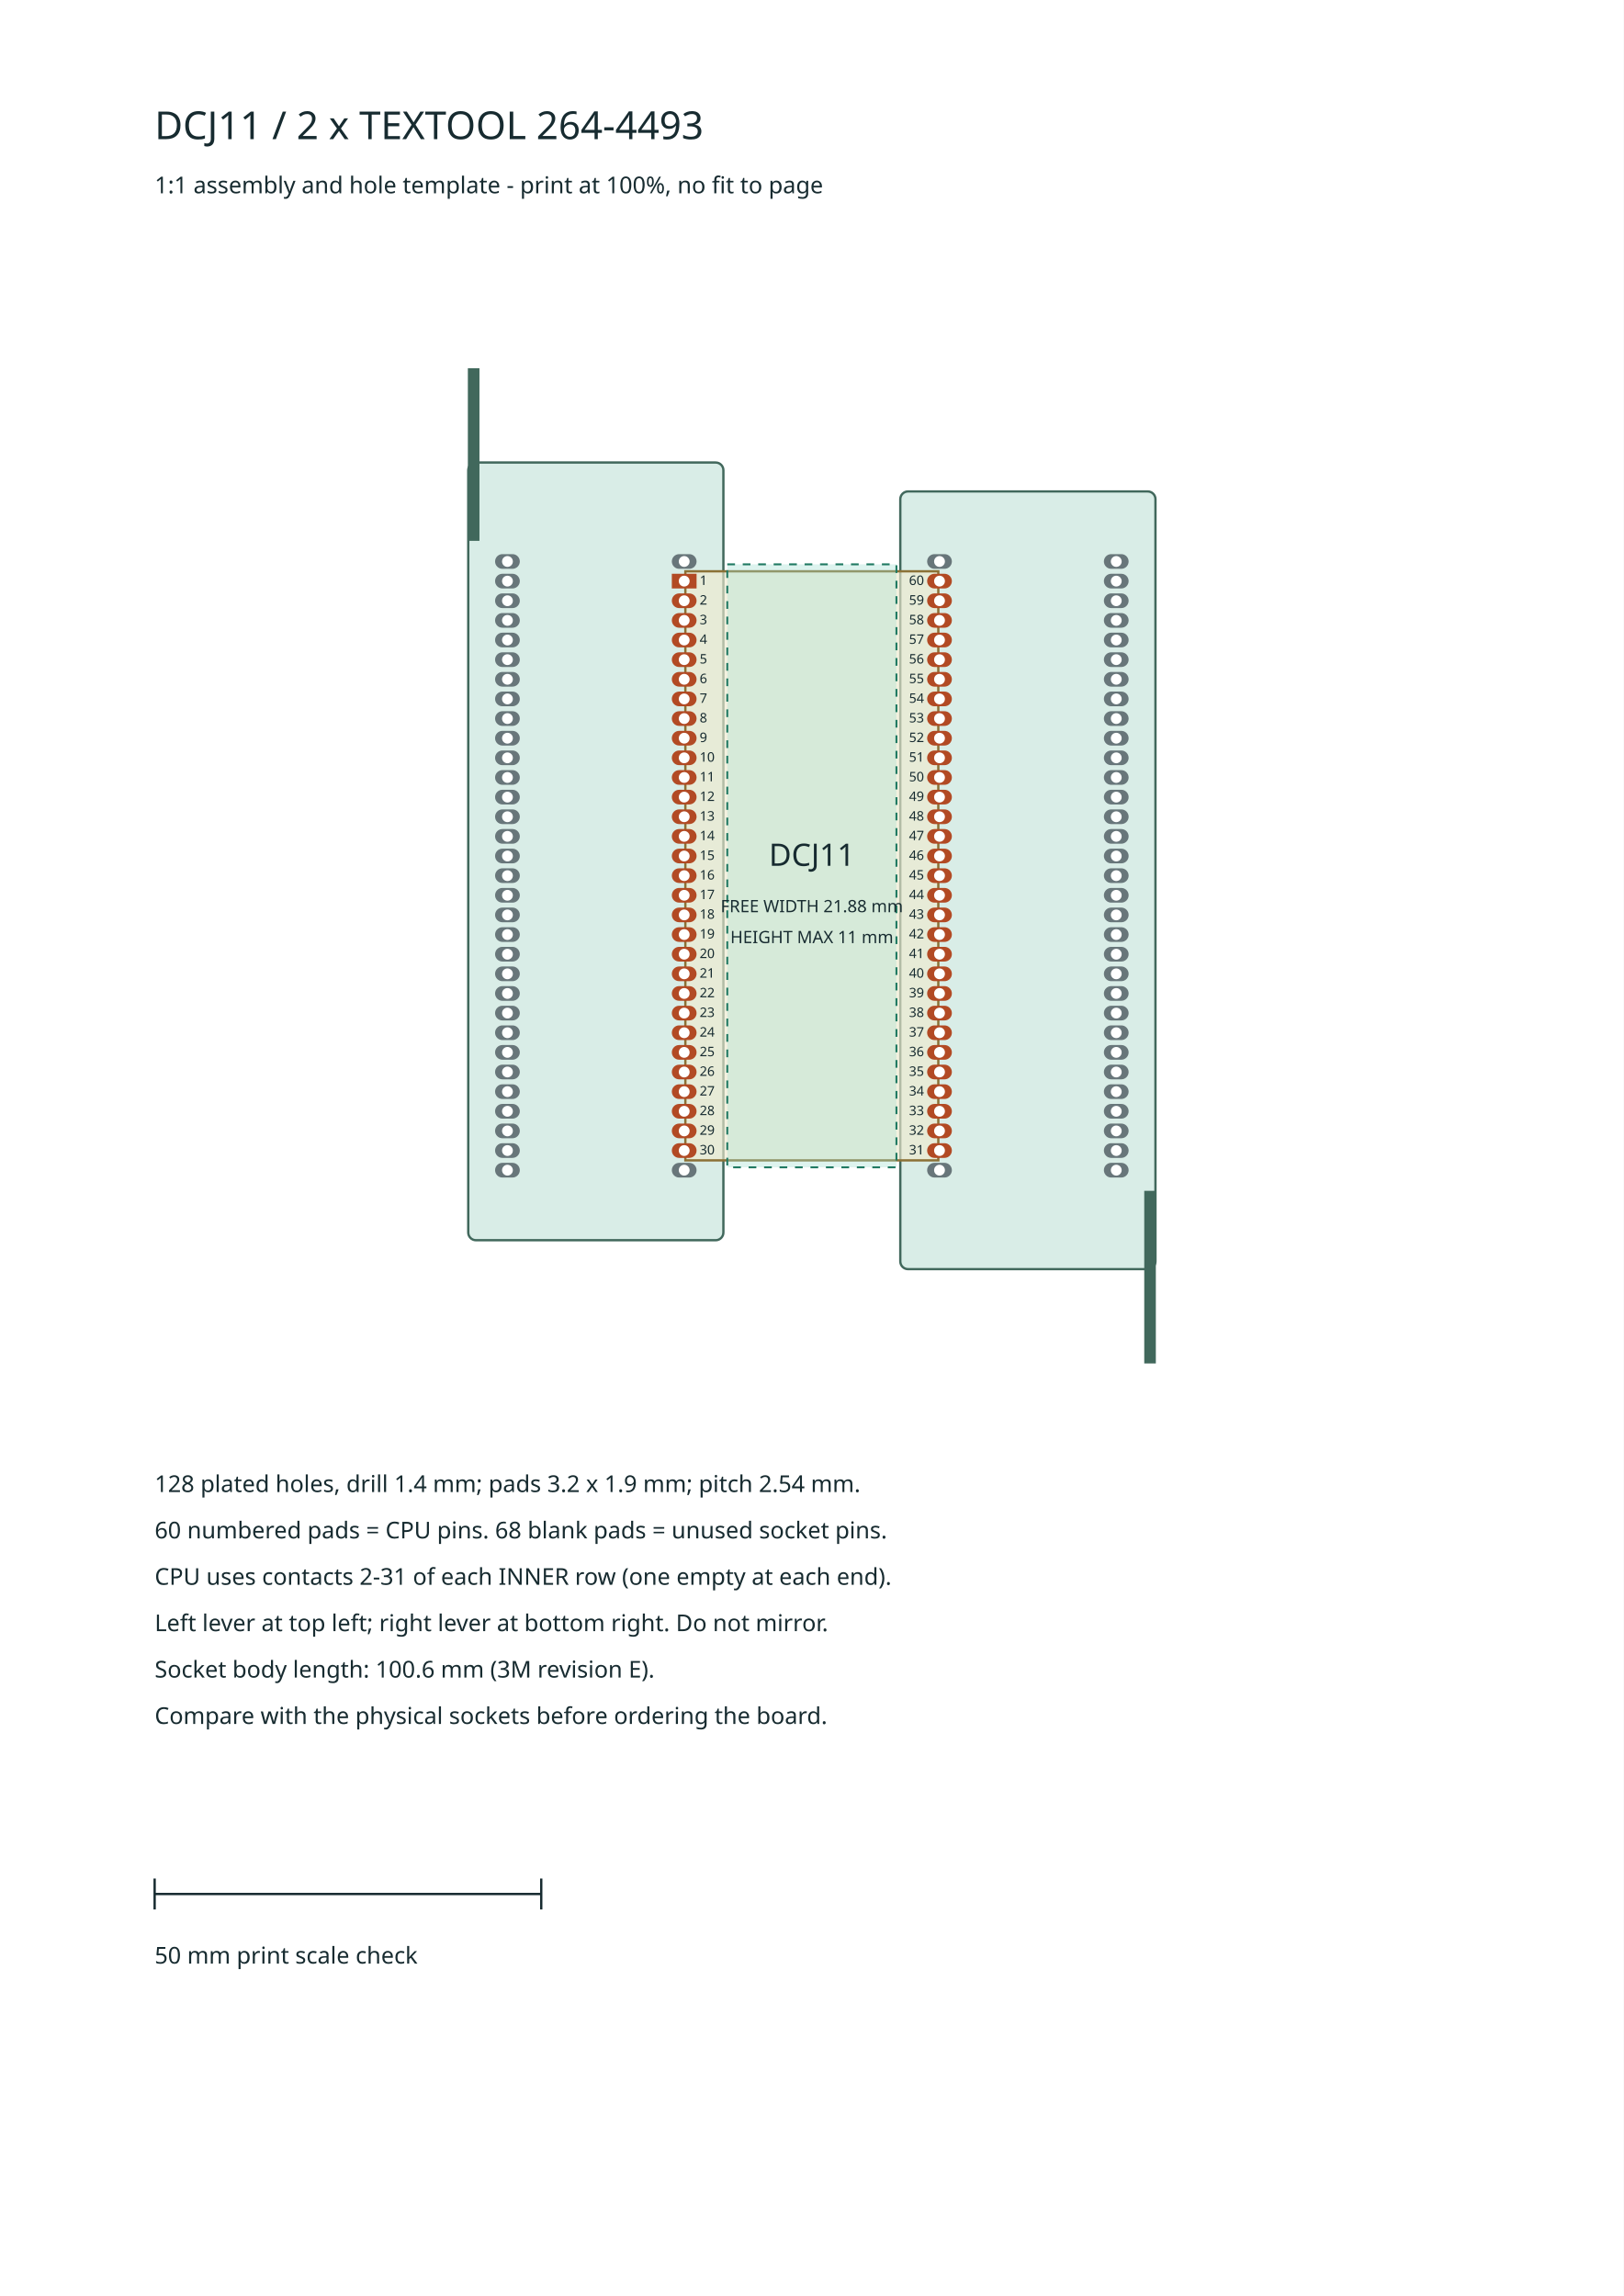
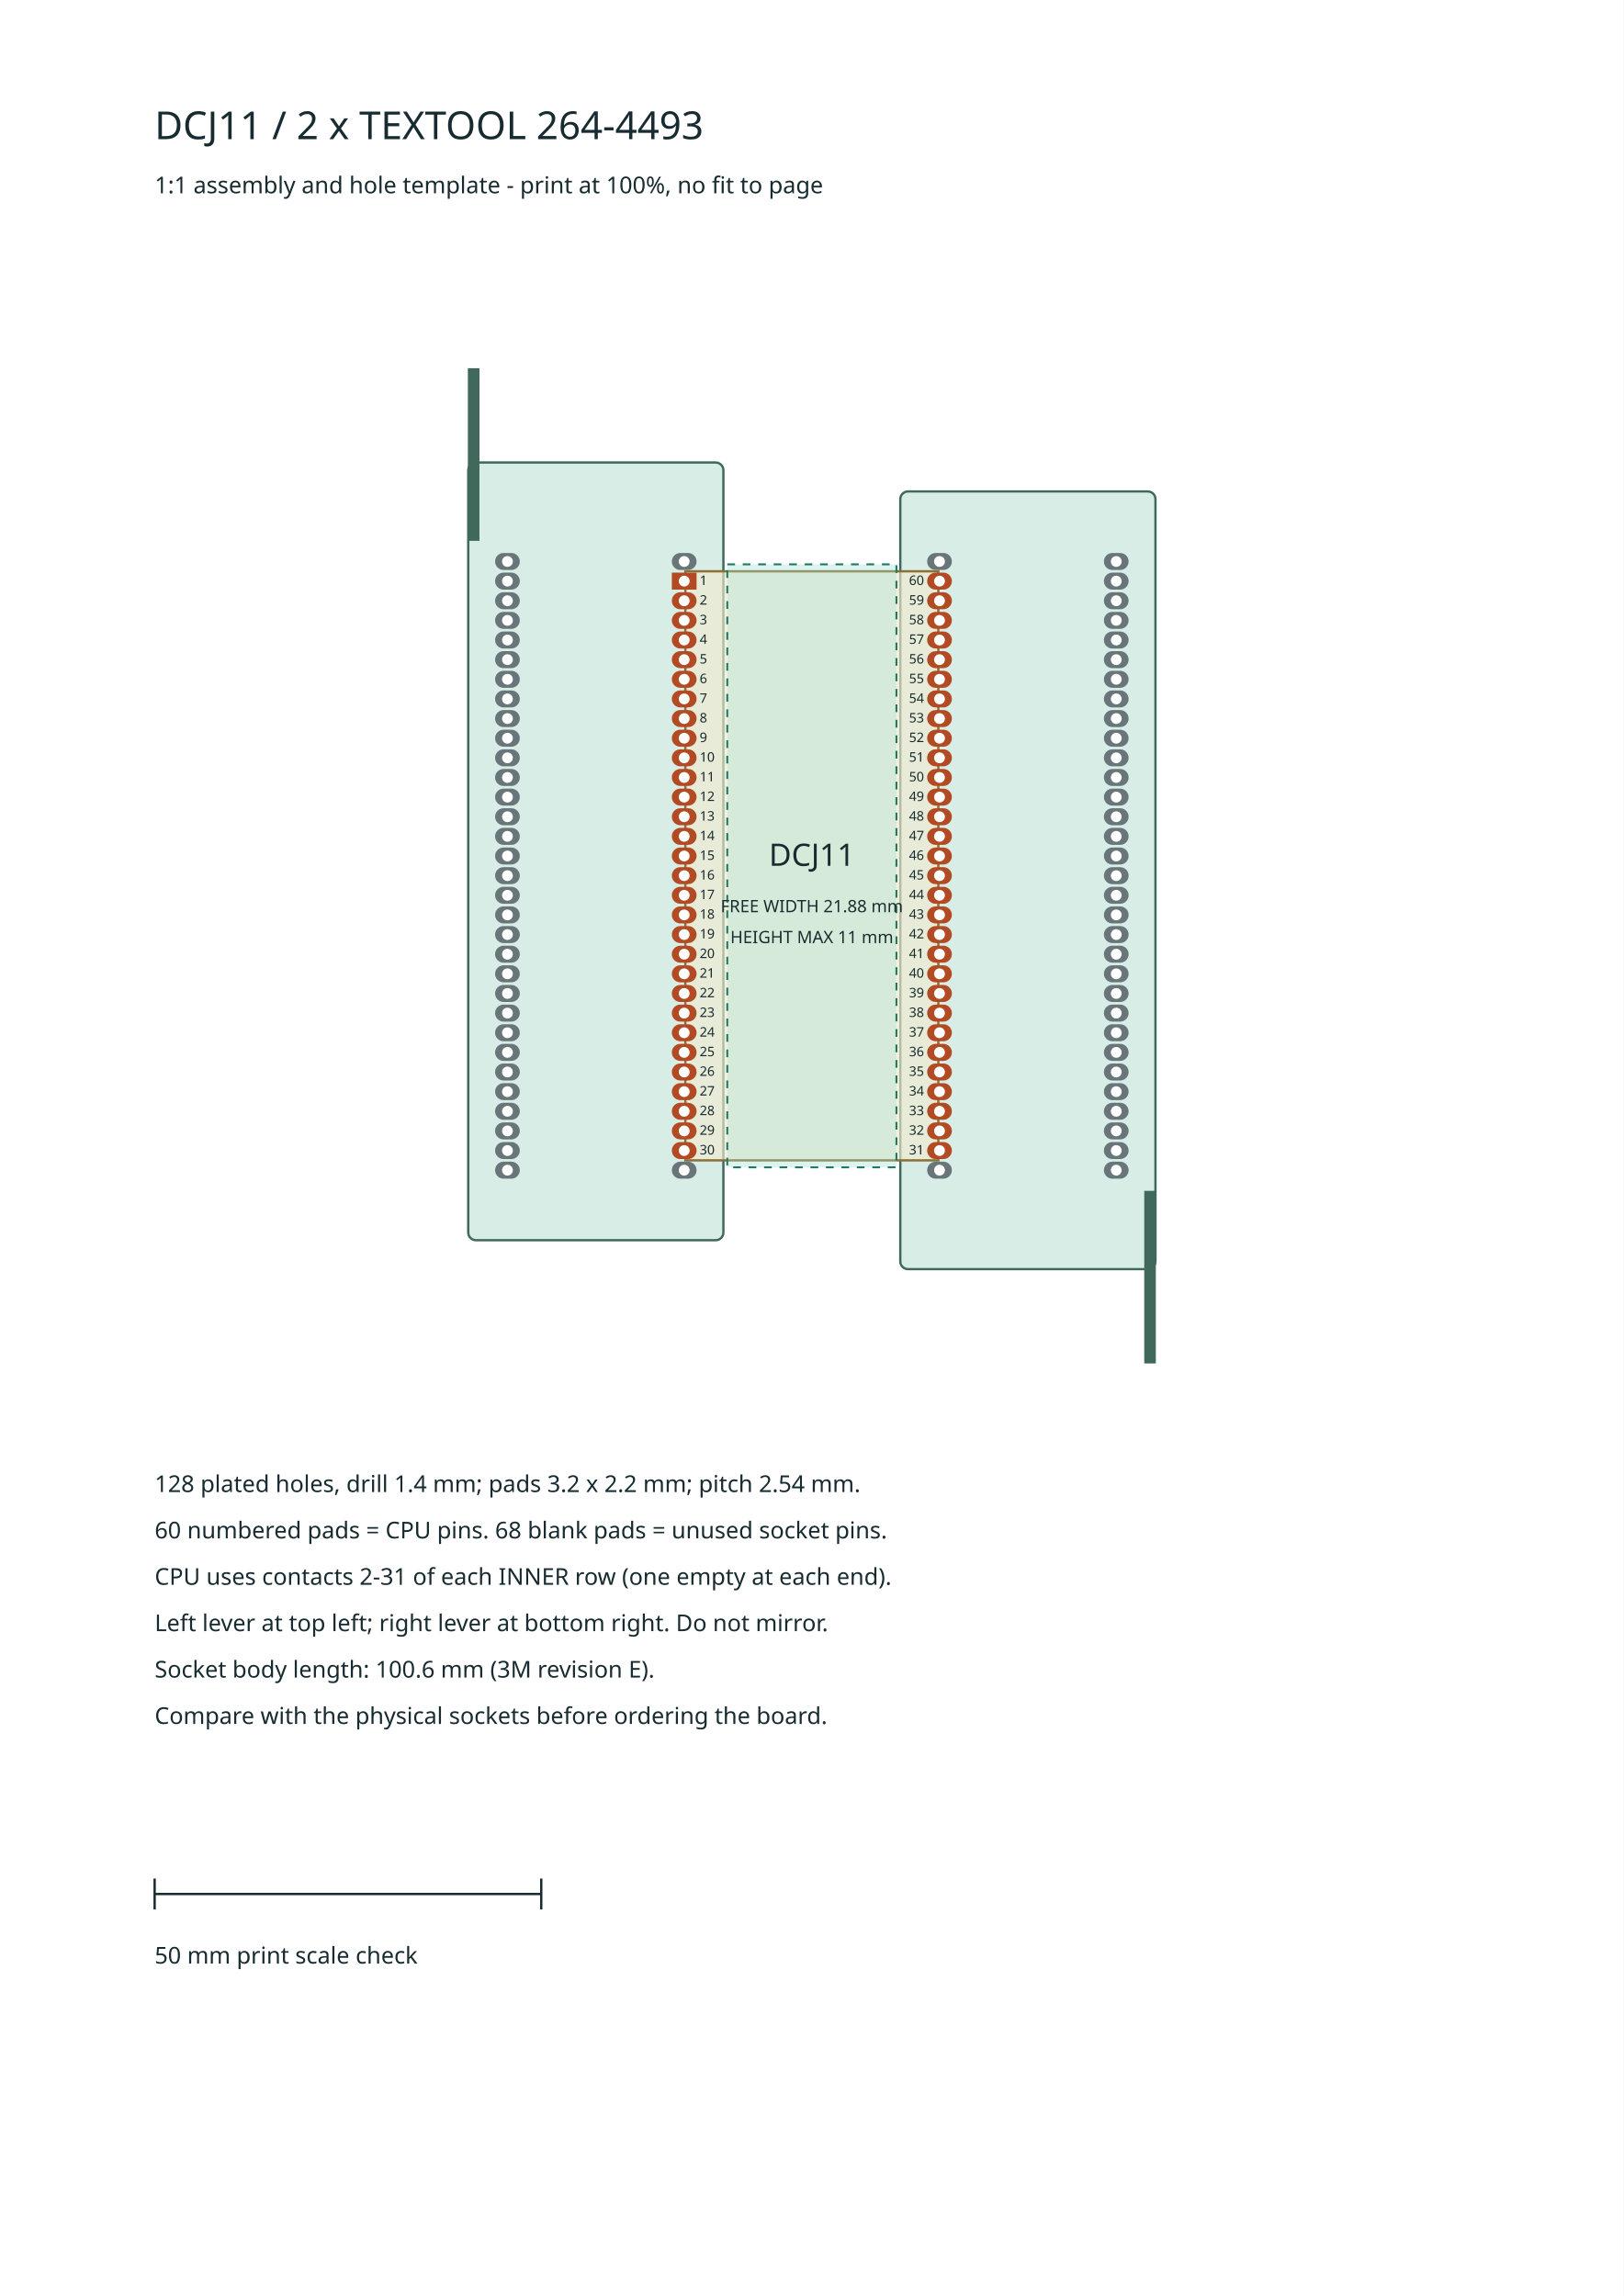
<svg xmlns="http://www.w3.org/2000/svg" width="210mm" height="297mm" viewBox="0 0 210 297">
  <rect width="210" height="297" fill="white" />
  <g font-family="sans-serif" fill="#172b30">
    <text x="20" y="18" font-size="5">DCJ11 / 2 x TEXTOOL 264-4493</text>
    <text x="20" y="25" font-size="3">1:1 assembly and hole template - print at 100%, no fit to page</text>
    <g transform="translate(105 112)">
      <rect x="-44.44" y="-52.17" width="33" height="100.6" rx="1" fill="#d9ede7" stroke="#41685c" stroke-width=".3" />
      <path d="M -43.74 -42.04 V -64.37" stroke="#41685c" stroke-width="1.5" />
      <rect x="11.44" y="-48.43" width="33" height="100.6" rx="1" fill="#d9ede7" stroke="#41685c" stroke-width=".3" />
      <path d="M 43.74 42.04 V 64.37" stroke="#41685c" stroke-width="1.5" />
      <rect x="-16.358" y="-38.1" width="32.715" height="76.2" fill="#eee9ce" fill-opacity=".65" stroke="#8b7136" stroke-width=".3" />
      <rect x="-10.94" y="-39" width="21.88" height="78" fill="#9fdccd" fill-opacity=".35" stroke="#207962" stroke-width=".25" stroke-dasharray="1,1" />
-       <rect x="-40.97" y="-40.32" width="3.2" height="1.9" rx="0.95" fill="#68767a" />
+       <rect x="-40.97" y="-40.47" width="3.2" height="2.2" rx="1.1" fill="#68767a" />
      <circle cx="-39.37" cy="-39.37" r="0.7" fill="white" />
-       <rect x="-40.97" y="-37.78" width="3.2" height="1.9" rx="0.95" fill="#68767a" />
+       <rect x="-40.97" y="-37.93" width="3.2" height="2.2" rx="1.1" fill="#68767a" />
      <circle cx="-39.37" cy="-36.83" r="0.7" fill="white" />
-       <rect x="-40.97" y="-35.24" width="3.2" height="1.9" rx="0.95" fill="#68767a" />
+       <rect x="-40.97" y="-35.39" width="3.2" height="2.2" rx="1.1" fill="#68767a" />
      <circle cx="-39.37" cy="-34.29" r="0.7" fill="white" />
-       <rect x="-40.97" y="-32.7" width="3.2" height="1.9" rx="0.95" fill="#68767a" />
+       <rect x="-40.97" y="-32.85" width="3.2" height="2.2" rx="1.1" fill="#68767a" />
      <circle cx="-39.37" cy="-31.75" r="0.7" fill="white" />
-       <rect x="-40.97" y="-30.16" width="3.2" height="1.9" rx="0.95" fill="#68767a" />
+       <rect x="-40.97" y="-30.31" width="3.2" height="2.2" rx="1.1" fill="#68767a" />
      <circle cx="-39.37" cy="-29.21" r="0.7" fill="white" />
-       <rect x="-40.97" y="-27.62" width="3.2" height="1.9" rx="0.95" fill="#68767a" />
+       <rect x="-40.97" y="-27.77" width="3.2" height="2.2" rx="1.1" fill="#68767a" />
      <circle cx="-39.37" cy="-26.67" r="0.7" fill="white" />
-       <rect x="-40.97" y="-25.08" width="3.2" height="1.9" rx="0.95" fill="#68767a" />
+       <rect x="-40.97" y="-25.23" width="3.2" height="2.2" rx="1.1" fill="#68767a" />
      <circle cx="-39.37" cy="-24.13" r="0.7" fill="white" />
-       <rect x="-40.97" y="-22.54" width="3.2" height="1.9" rx="0.95" fill="#68767a" />
+       <rect x="-40.97" y="-22.69" width="3.2" height="2.2" rx="1.1" fill="#68767a" />
      <circle cx="-39.37" cy="-21.59" r="0.7" fill="white" />
-       <rect x="-40.97" y="-20" width="3.2" height="1.9" rx="0.95" fill="#68767a" />
+       <rect x="-40.97" y="-20.15" width="3.2" height="2.2" rx="1.1" fill="#68767a" />
      <circle cx="-39.37" cy="-19.05" r="0.7" fill="white" />
-       <rect x="-40.97" y="-17.46" width="3.2" height="1.9" rx="0.95" fill="#68767a" />
+       <rect x="-40.97" y="-17.61" width="3.2" height="2.2" rx="1.1" fill="#68767a" />
      <circle cx="-39.37" cy="-16.51" r="0.7" fill="white" />
-       <rect x="-40.97" y="-14.92" width="3.2" height="1.9" rx="0.95" fill="#68767a" />
+       <rect x="-40.97" y="-15.07" width="3.2" height="2.2" rx="1.1" fill="#68767a" />
      <circle cx="-39.37" cy="-13.97" r="0.7" fill="white" />
-       <rect x="-40.97" y="-12.38" width="3.2" height="1.9" rx="0.95" fill="#68767a" />
+       <rect x="-40.97" y="-12.53" width="3.2" height="2.2" rx="1.1" fill="#68767a" />
      <circle cx="-39.37" cy="-11.43" r="0.7" fill="white" />
-       <rect x="-40.97" y="-9.84" width="3.2" height="1.9" rx="0.95" fill="#68767a" />
+       <rect x="-40.97" y="-9.99" width="3.2" height="2.2" rx="1.1" fill="#68767a" />
      <circle cx="-39.37" cy="-8.89" r="0.7" fill="white" />
-       <rect x="-40.97" y="-7.3" width="3.2" height="1.9" rx="0.95" fill="#68767a" />
+       <rect x="-40.97" y="-7.45" width="3.2" height="2.2" rx="1.1" fill="#68767a" />
      <circle cx="-39.37" cy="-6.35" r="0.7" fill="white" />
-       <rect x="-40.97" y="-4.76" width="3.2" height="1.9" rx="0.95" fill="#68767a" />
+       <rect x="-40.97" y="-4.91" width="3.2" height="2.2" rx="1.1" fill="#68767a" />
      <circle cx="-39.37" cy="-3.81" r="0.7" fill="white" />
-       <rect x="-40.97" y="-2.22" width="3.2" height="1.9" rx="0.95" fill="#68767a" />
+       <rect x="-40.97" y="-2.37" width="3.2" height="2.2" rx="1.1" fill="#68767a" />
      <circle cx="-39.37" cy="-1.27" r="0.7" fill="white" />
-       <rect x="-40.97" y="0.32" width="3.2" height="1.9" rx="0.95" fill="#68767a" />
+       <rect x="-40.97" y="0.17" width="3.2" height="2.2" rx="1.1" fill="#68767a" />
      <circle cx="-39.37" cy="1.27" r="0.7" fill="white" />
-       <rect x="-40.97" y="2.86" width="3.2" height="1.9" rx="0.95" fill="#68767a" />
+       <rect x="-40.97" y="2.71" width="3.2" height="2.2" rx="1.1" fill="#68767a" />
      <circle cx="-39.37" cy="3.81" r="0.7" fill="white" />
-       <rect x="-40.97" y="5.4" width="3.2" height="1.9" rx="0.95" fill="#68767a" />
+       <rect x="-40.97" y="5.25" width="3.2" height="2.2" rx="1.1" fill="#68767a" />
      <circle cx="-39.37" cy="6.35" r="0.7" fill="white" />
-       <rect x="-40.97" y="7.94" width="3.2" height="1.9" rx="0.95" fill="#68767a" />
+       <rect x="-40.97" y="7.79" width="3.2" height="2.2" rx="1.1" fill="#68767a" />
      <circle cx="-39.37" cy="8.89" r="0.7" fill="white" />
-       <rect x="-40.97" y="10.48" width="3.2" height="1.9" rx="0.95" fill="#68767a" />
+       <rect x="-40.97" y="10.33" width="3.2" height="2.2" rx="1.1" fill="#68767a" />
      <circle cx="-39.37" cy="11.43" r="0.7" fill="white" />
-       <rect x="-40.97" y="13.02" width="3.2" height="1.9" rx="0.95" fill="#68767a" />
+       <rect x="-40.97" y="12.87" width="3.2" height="2.2" rx="1.1" fill="#68767a" />
      <circle cx="-39.37" cy="13.97" r="0.7" fill="white" />
-       <rect x="-40.97" y="15.56" width="3.2" height="1.9" rx="0.95" fill="#68767a" />
+       <rect x="-40.97" y="15.41" width="3.2" height="2.2" rx="1.1" fill="#68767a" />
      <circle cx="-39.37" cy="16.51" r="0.7" fill="white" />
-       <rect x="-40.97" y="18.1" width="3.2" height="1.9" rx="0.95" fill="#68767a" />
+       <rect x="-40.97" y="17.95" width="3.2" height="2.2" rx="1.1" fill="#68767a" />
      <circle cx="-39.37" cy="19.05" r="0.7" fill="white" />
-       <rect x="-40.97" y="20.64" width="3.2" height="1.9" rx="0.95" fill="#68767a" />
+       <rect x="-40.97" y="20.49" width="3.2" height="2.2" rx="1.1" fill="#68767a" />
      <circle cx="-39.37" cy="21.59" r="0.7" fill="white" />
-       <rect x="-40.97" y="23.18" width="3.2" height="1.9" rx="0.95" fill="#68767a" />
+       <rect x="-40.97" y="23.03" width="3.2" height="2.2" rx="1.1" fill="#68767a" />
      <circle cx="-39.37" cy="24.13" r="0.7" fill="white" />
-       <rect x="-40.97" y="25.72" width="3.2" height="1.9" rx="0.95" fill="#68767a" />
+       <rect x="-40.97" y="25.57" width="3.2" height="2.2" rx="1.1" fill="#68767a" />
      <circle cx="-39.37" cy="26.67" r="0.7" fill="white" />
-       <rect x="-40.97" y="28.26" width="3.2" height="1.9" rx="0.95" fill="#68767a" />
+       <rect x="-40.97" y="28.11" width="3.2" height="2.2" rx="1.1" fill="#68767a" />
      <circle cx="-39.37" cy="29.21" r="0.7" fill="white" />
-       <rect x="-40.97" y="30.8" width="3.2" height="1.9" rx="0.95" fill="#68767a" />
+       <rect x="-40.97" y="30.65" width="3.2" height="2.2" rx="1.1" fill="#68767a" />
      <circle cx="-39.37" cy="31.75" r="0.7" fill="white" />
-       <rect x="-40.97" y="33.34" width="3.2" height="1.9" rx="0.95" fill="#68767a" />
+       <rect x="-40.97" y="33.19" width="3.2" height="2.2" rx="1.1" fill="#68767a" />
      <circle cx="-39.37" cy="34.29" r="0.7" fill="white" />
-       <rect x="-40.97" y="35.88" width="3.2" height="1.9" rx="0.95" fill="#68767a" />
+       <rect x="-40.97" y="35.73" width="3.2" height="2.2" rx="1.1" fill="#68767a" />
      <circle cx="-39.37" cy="36.83" r="0.7" fill="white" />
-       <rect x="-40.97" y="38.42" width="3.2" height="1.9" rx="0.95" fill="#68767a" />
+       <rect x="-40.97" y="38.27" width="3.2" height="2.2" rx="1.1" fill="#68767a" />
      <circle cx="-39.37" cy="39.37" r="0.7" fill="white" />
-       <rect x="-18.11" y="-40.32" width="3.2" height="1.9" rx="0.95" fill="#68767a" />
+       <rect x="-18.11" y="-40.47" width="3.2" height="2.2" rx="1.1" fill="#68767a" />
      <circle cx="-16.51" cy="-39.37" r="0.7" fill="white" />
-       <rect x="-18.11" y="-37.78" width="3.2" height="1.9" rx="0" fill="#b24a24" />
+       <rect x="-18.11" y="-37.93" width="3.2" height="2.2" rx="0" fill="#b24a24" />
      <circle cx="-16.51" cy="-36.83" r="0.7" fill="white" />
      <text x="-14.51" y="-36.33" text-anchor="start" font-size="1.7">1</text>
-       <rect x="-18.11" y="-35.24" width="3.2" height="1.9" rx="0.95" fill="#b24a24" />
+       <rect x="-18.11" y="-35.39" width="3.2" height="2.2" rx="1.1" fill="#b24a24" />
      <circle cx="-16.51" cy="-34.29" r="0.7" fill="white" />
      <text x="-14.51" y="-33.79" text-anchor="start" font-size="1.7">2</text>
-       <rect x="-18.11" y="-32.7" width="3.2" height="1.9" rx="0.95" fill="#b24a24" />
+       <rect x="-18.11" y="-32.85" width="3.2" height="2.2" rx="1.1" fill="#b24a24" />
      <circle cx="-16.51" cy="-31.75" r="0.7" fill="white" />
      <text x="-14.51" y="-31.25" text-anchor="start" font-size="1.7">3</text>
-       <rect x="-18.11" y="-30.16" width="3.2" height="1.9" rx="0.95" fill="#b24a24" />
+       <rect x="-18.11" y="-30.31" width="3.2" height="2.2" rx="1.1" fill="#b24a24" />
      <circle cx="-16.51" cy="-29.21" r="0.7" fill="white" />
      <text x="-14.51" y="-28.71" text-anchor="start" font-size="1.7">4</text>
-       <rect x="-18.11" y="-27.62" width="3.2" height="1.9" rx="0.95" fill="#b24a24" />
+       <rect x="-18.11" y="-27.77" width="3.2" height="2.2" rx="1.1" fill="#b24a24" />
      <circle cx="-16.51" cy="-26.67" r="0.7" fill="white" />
      <text x="-14.51" y="-26.17" text-anchor="start" font-size="1.7">5</text>
-       <rect x="-18.11" y="-25.08" width="3.2" height="1.9" rx="0.95" fill="#b24a24" />
+       <rect x="-18.11" y="-25.23" width="3.2" height="2.2" rx="1.1" fill="#b24a24" />
      <circle cx="-16.51" cy="-24.13" r="0.7" fill="white" />
      <text x="-14.51" y="-23.63" text-anchor="start" font-size="1.7">6</text>
-       <rect x="-18.11" y="-22.54" width="3.2" height="1.9" rx="0.95" fill="#b24a24" />
+       <rect x="-18.11" y="-22.69" width="3.2" height="2.2" rx="1.1" fill="#b24a24" />
      <circle cx="-16.51" cy="-21.59" r="0.7" fill="white" />
      <text x="-14.51" y="-21.09" text-anchor="start" font-size="1.7">7</text>
-       <rect x="-18.11" y="-20" width="3.2" height="1.9" rx="0.95" fill="#b24a24" />
+       <rect x="-18.11" y="-20.15" width="3.2" height="2.2" rx="1.1" fill="#b24a24" />
      <circle cx="-16.51" cy="-19.05" r="0.7" fill="white" />
      <text x="-14.51" y="-18.55" text-anchor="start" font-size="1.7">8</text>
-       <rect x="-18.11" y="-17.46" width="3.2" height="1.9" rx="0.95" fill="#b24a24" />
+       <rect x="-18.11" y="-17.61" width="3.2" height="2.2" rx="1.1" fill="#b24a24" />
      <circle cx="-16.51" cy="-16.51" r="0.7" fill="white" />
      <text x="-14.51" y="-16.01" text-anchor="start" font-size="1.7">9</text>
-       <rect x="-18.11" y="-14.92" width="3.2" height="1.9" rx="0.95" fill="#b24a24" />
+       <rect x="-18.11" y="-15.07" width="3.2" height="2.2" rx="1.1" fill="#b24a24" />
      <circle cx="-16.51" cy="-13.97" r="0.7" fill="white" />
      <text x="-14.51" y="-13.47" text-anchor="start" font-size="1.7">10</text>
-       <rect x="-18.11" y="-12.38" width="3.2" height="1.9" rx="0.95" fill="#b24a24" />
+       <rect x="-18.11" y="-12.53" width="3.2" height="2.2" rx="1.1" fill="#b24a24" />
      <circle cx="-16.51" cy="-11.43" r="0.7" fill="white" />
      <text x="-14.51" y="-10.93" text-anchor="start" font-size="1.7">11</text>
-       <rect x="-18.11" y="-9.84" width="3.2" height="1.9" rx="0.95" fill="#b24a24" />
+       <rect x="-18.11" y="-9.99" width="3.2" height="2.2" rx="1.1" fill="#b24a24" />
      <circle cx="-16.51" cy="-8.89" r="0.7" fill="white" />
      <text x="-14.51" y="-8.39" text-anchor="start" font-size="1.7">12</text>
-       <rect x="-18.11" y="-7.3" width="3.2" height="1.9" rx="0.95" fill="#b24a24" />
+       <rect x="-18.11" y="-7.45" width="3.2" height="2.2" rx="1.1" fill="#b24a24" />
      <circle cx="-16.51" cy="-6.35" r="0.7" fill="white" />
      <text x="-14.51" y="-5.85" text-anchor="start" font-size="1.7">13</text>
-       <rect x="-18.11" y="-4.76" width="3.2" height="1.9" rx="0.95" fill="#b24a24" />
+       <rect x="-18.11" y="-4.91" width="3.2" height="2.2" rx="1.1" fill="#b24a24" />
      <circle cx="-16.51" cy="-3.81" r="0.7" fill="white" />
      <text x="-14.51" y="-3.31" text-anchor="start" font-size="1.7">14</text>
-       <rect x="-18.11" y="-2.22" width="3.2" height="1.9" rx="0.95" fill="#b24a24" />
+       <rect x="-18.11" y="-2.37" width="3.2" height="2.2" rx="1.1" fill="#b24a24" />
      <circle cx="-16.51" cy="-1.27" r="0.7" fill="white" />
      <text x="-14.51" y="-0.77" text-anchor="start" font-size="1.7">15</text>
-       <rect x="-18.11" y="0.32" width="3.2" height="1.9" rx="0.95" fill="#b24a24" />
+       <rect x="-18.11" y="0.17" width="3.2" height="2.2" rx="1.1" fill="#b24a24" />
      <circle cx="-16.51" cy="1.27" r="0.7" fill="white" />
      <text x="-14.51" y="1.77" text-anchor="start" font-size="1.7">16</text>
-       <rect x="-18.11" y="2.86" width="3.2" height="1.9" rx="0.95" fill="#b24a24" />
+       <rect x="-18.11" y="2.71" width="3.2" height="2.2" rx="1.1" fill="#b24a24" />
      <circle cx="-16.51" cy="3.81" r="0.7" fill="white" />
      <text x="-14.51" y="4.31" text-anchor="start" font-size="1.7">17</text>
-       <rect x="-18.11" y="5.4" width="3.2" height="1.9" rx="0.95" fill="#b24a24" />
+       <rect x="-18.11" y="5.25" width="3.2" height="2.2" rx="1.1" fill="#b24a24" />
      <circle cx="-16.51" cy="6.35" r="0.7" fill="white" />
      <text x="-14.51" y="6.85" text-anchor="start" font-size="1.7">18</text>
-       <rect x="-18.11" y="7.94" width="3.2" height="1.9" rx="0.95" fill="#b24a24" />
+       <rect x="-18.11" y="7.79" width="3.2" height="2.2" rx="1.1" fill="#b24a24" />
      <circle cx="-16.51" cy="8.89" r="0.7" fill="white" />
      <text x="-14.51" y="9.39" text-anchor="start" font-size="1.7">19</text>
-       <rect x="-18.11" y="10.48" width="3.2" height="1.9" rx="0.95" fill="#b24a24" />
+       <rect x="-18.11" y="10.33" width="3.2" height="2.2" rx="1.1" fill="#b24a24" />
      <circle cx="-16.51" cy="11.43" r="0.7" fill="white" />
      <text x="-14.51" y="11.93" text-anchor="start" font-size="1.7">20</text>
-       <rect x="-18.11" y="13.02" width="3.2" height="1.9" rx="0.95" fill="#b24a24" />
+       <rect x="-18.11" y="12.87" width="3.2" height="2.2" rx="1.1" fill="#b24a24" />
      <circle cx="-16.51" cy="13.97" r="0.7" fill="white" />
      <text x="-14.51" y="14.47" text-anchor="start" font-size="1.7">21</text>
-       <rect x="-18.11" y="15.56" width="3.2" height="1.9" rx="0.95" fill="#b24a24" />
+       <rect x="-18.11" y="15.41" width="3.2" height="2.2" rx="1.1" fill="#b24a24" />
      <circle cx="-16.51" cy="16.51" r="0.7" fill="white" />
      <text x="-14.51" y="17.01" text-anchor="start" font-size="1.7">22</text>
-       <rect x="-18.11" y="18.1" width="3.2" height="1.9" rx="0.95" fill="#b24a24" />
+       <rect x="-18.11" y="17.95" width="3.2" height="2.2" rx="1.1" fill="#b24a24" />
      <circle cx="-16.51" cy="19.05" r="0.7" fill="white" />
      <text x="-14.51" y="19.55" text-anchor="start" font-size="1.7">23</text>
-       <rect x="-18.11" y="20.64" width="3.2" height="1.9" rx="0.95" fill="#b24a24" />
+       <rect x="-18.11" y="20.49" width="3.2" height="2.2" rx="1.1" fill="#b24a24" />
      <circle cx="-16.51" cy="21.59" r="0.7" fill="white" />
      <text x="-14.51" y="22.09" text-anchor="start" font-size="1.7">24</text>
-       <rect x="-18.11" y="23.18" width="3.2" height="1.9" rx="0.95" fill="#b24a24" />
+       <rect x="-18.11" y="23.03" width="3.2" height="2.2" rx="1.1" fill="#b24a24" />
      <circle cx="-16.51" cy="24.13" r="0.7" fill="white" />
      <text x="-14.51" y="24.63" text-anchor="start" font-size="1.7">25</text>
-       <rect x="-18.11" y="25.72" width="3.2" height="1.9" rx="0.95" fill="#b24a24" />
+       <rect x="-18.11" y="25.57" width="3.2" height="2.2" rx="1.1" fill="#b24a24" />
      <circle cx="-16.51" cy="26.67" r="0.7" fill="white" />
      <text x="-14.51" y="27.17" text-anchor="start" font-size="1.7">26</text>
-       <rect x="-18.11" y="28.26" width="3.2" height="1.9" rx="0.95" fill="#b24a24" />
+       <rect x="-18.11" y="28.11" width="3.2" height="2.2" rx="1.1" fill="#b24a24" />
      <circle cx="-16.51" cy="29.21" r="0.7" fill="white" />
      <text x="-14.51" y="29.71" text-anchor="start" font-size="1.7">27</text>
-       <rect x="-18.11" y="30.8" width="3.2" height="1.9" rx="0.95" fill="#b24a24" />
+       <rect x="-18.11" y="30.65" width="3.2" height="2.2" rx="1.1" fill="#b24a24" />
      <circle cx="-16.51" cy="31.75" r="0.7" fill="white" />
      <text x="-14.51" y="32.25" text-anchor="start" font-size="1.7">28</text>
-       <rect x="-18.11" y="33.34" width="3.2" height="1.9" rx="0.95" fill="#b24a24" />
+       <rect x="-18.11" y="33.19" width="3.2" height="2.2" rx="1.1" fill="#b24a24" />
      <circle cx="-16.51" cy="34.29" r="0.7" fill="white" />
      <text x="-14.51" y="34.79" text-anchor="start" font-size="1.7">29</text>
-       <rect x="-18.11" y="35.88" width="3.2" height="1.9" rx="0.95" fill="#b24a24" />
+       <rect x="-18.11" y="35.73" width="3.2" height="2.2" rx="1.1" fill="#b24a24" />
      <circle cx="-16.51" cy="36.83" r="0.7" fill="white" />
      <text x="-14.51" y="37.33" text-anchor="start" font-size="1.7">30</text>
-       <rect x="-18.11" y="38.42" width="3.2" height="1.9" rx="0.95" fill="#68767a" />
+       <rect x="-18.11" y="38.27" width="3.2" height="2.2" rx="1.1" fill="#68767a" />
      <circle cx="-16.51" cy="39.37" r="0.7" fill="white" />
-       <rect x="37.77" y="38.42" width="3.2" height="1.9" rx="0.95" fill="#68767a" />
+       <rect x="37.77" y="38.27" width="3.2" height="2.2" rx="1.1" fill="#68767a" />
      <circle cx="39.37" cy="39.37" r="0.7" fill="white" />
-       <rect x="37.77" y="35.88" width="3.2" height="1.9" rx="0.95" fill="#68767a" />
+       <rect x="37.77" y="35.73" width="3.2" height="2.2" rx="1.1" fill="#68767a" />
      <circle cx="39.37" cy="36.83" r="0.7" fill="white" />
-       <rect x="37.77" y="33.34" width="3.2" height="1.9" rx="0.95" fill="#68767a" />
+       <rect x="37.77" y="33.19" width="3.2" height="2.2" rx="1.1" fill="#68767a" />
      <circle cx="39.37" cy="34.29" r="0.7" fill="white" />
-       <rect x="37.77" y="30.8" width="3.2" height="1.9" rx="0.95" fill="#68767a" />
+       <rect x="37.77" y="30.65" width="3.2" height="2.2" rx="1.1" fill="#68767a" />
      <circle cx="39.37" cy="31.75" r="0.7" fill="white" />
-       <rect x="37.77" y="28.26" width="3.2" height="1.9" rx="0.95" fill="#68767a" />
+       <rect x="37.77" y="28.11" width="3.2" height="2.2" rx="1.1" fill="#68767a" />
      <circle cx="39.37" cy="29.21" r="0.7" fill="white" />
-       <rect x="37.77" y="25.72" width="3.2" height="1.9" rx="0.95" fill="#68767a" />
+       <rect x="37.77" y="25.57" width="3.2" height="2.2" rx="1.1" fill="#68767a" />
      <circle cx="39.37" cy="26.67" r="0.7" fill="white" />
-       <rect x="37.77" y="23.18" width="3.2" height="1.9" rx="0.95" fill="#68767a" />
+       <rect x="37.77" y="23.03" width="3.2" height="2.2" rx="1.1" fill="#68767a" />
      <circle cx="39.37" cy="24.13" r="0.7" fill="white" />
-       <rect x="37.77" y="20.64" width="3.2" height="1.9" rx="0.95" fill="#68767a" />
+       <rect x="37.77" y="20.49" width="3.2" height="2.2" rx="1.1" fill="#68767a" />
      <circle cx="39.37" cy="21.59" r="0.7" fill="white" />
-       <rect x="37.77" y="18.1" width="3.2" height="1.9" rx="0.95" fill="#68767a" />
+       <rect x="37.77" y="17.95" width="3.2" height="2.2" rx="1.1" fill="#68767a" />
      <circle cx="39.37" cy="19.05" r="0.7" fill="white" />
-       <rect x="37.77" y="15.56" width="3.2" height="1.9" rx="0.95" fill="#68767a" />
+       <rect x="37.77" y="15.41" width="3.2" height="2.2" rx="1.1" fill="#68767a" />
      <circle cx="39.37" cy="16.51" r="0.7" fill="white" />
-       <rect x="37.77" y="13.02" width="3.2" height="1.9" rx="0.95" fill="#68767a" />
+       <rect x="37.77" y="12.87" width="3.2" height="2.2" rx="1.1" fill="#68767a" />
      <circle cx="39.37" cy="13.97" r="0.7" fill="white" />
-       <rect x="37.77" y="10.48" width="3.2" height="1.9" rx="0.95" fill="#68767a" />
+       <rect x="37.77" y="10.33" width="3.2" height="2.2" rx="1.1" fill="#68767a" />
      <circle cx="39.37" cy="11.43" r="0.7" fill="white" />
-       <rect x="37.77" y="7.94" width="3.2" height="1.9" rx="0.95" fill="#68767a" />
+       <rect x="37.77" y="7.79" width="3.2" height="2.2" rx="1.1" fill="#68767a" />
      <circle cx="39.37" cy="8.89" r="0.7" fill="white" />
-       <rect x="37.77" y="5.4" width="3.2" height="1.9" rx="0.95" fill="#68767a" />
+       <rect x="37.77" y="5.25" width="3.2" height="2.2" rx="1.1" fill="#68767a" />
      <circle cx="39.37" cy="6.35" r="0.7" fill="white" />
-       <rect x="37.77" y="2.86" width="3.2" height="1.9" rx="0.95" fill="#68767a" />
+       <rect x="37.77" y="2.71" width="3.2" height="2.2" rx="1.1" fill="#68767a" />
      <circle cx="39.37" cy="3.81" r="0.7" fill="white" />
-       <rect x="37.77" y="0.32" width="3.2" height="1.9" rx="0.95" fill="#68767a" />
+       <rect x="37.77" y="0.17" width="3.2" height="2.2" rx="1.1" fill="#68767a" />
      <circle cx="39.37" cy="1.27" r="0.7" fill="white" />
-       <rect x="37.77" y="-2.22" width="3.2" height="1.9" rx="0.95" fill="#68767a" />
+       <rect x="37.77" y="-2.37" width="3.2" height="2.2" rx="1.1" fill="#68767a" />
      <circle cx="39.37" cy="-1.27" r="0.7" fill="white" />
-       <rect x="37.77" y="-4.76" width="3.2" height="1.9" rx="0.95" fill="#68767a" />
+       <rect x="37.77" y="-4.91" width="3.2" height="2.2" rx="1.1" fill="#68767a" />
      <circle cx="39.37" cy="-3.81" r="0.7" fill="white" />
-       <rect x="37.77" y="-7.3" width="3.2" height="1.9" rx="0.95" fill="#68767a" />
+       <rect x="37.77" y="-7.45" width="3.2" height="2.2" rx="1.1" fill="#68767a" />
      <circle cx="39.37" cy="-6.35" r="0.7" fill="white" />
-       <rect x="37.77" y="-9.84" width="3.2" height="1.9" rx="0.95" fill="#68767a" />
+       <rect x="37.77" y="-9.99" width="3.2" height="2.2" rx="1.1" fill="#68767a" />
      <circle cx="39.37" cy="-8.89" r="0.7" fill="white" />
-       <rect x="37.77" y="-12.38" width="3.2" height="1.9" rx="0.95" fill="#68767a" />
+       <rect x="37.77" y="-12.53" width="3.2" height="2.2" rx="1.1" fill="#68767a" />
      <circle cx="39.37" cy="-11.43" r="0.7" fill="white" />
-       <rect x="37.77" y="-14.92" width="3.2" height="1.9" rx="0.95" fill="#68767a" />
+       <rect x="37.77" y="-15.07" width="3.2" height="2.2" rx="1.1" fill="#68767a" />
      <circle cx="39.37" cy="-13.97" r="0.7" fill="white" />
-       <rect x="37.77" y="-17.46" width="3.2" height="1.9" rx="0.95" fill="#68767a" />
+       <rect x="37.77" y="-17.61" width="3.2" height="2.2" rx="1.1" fill="#68767a" />
      <circle cx="39.37" cy="-16.51" r="0.7" fill="white" />
-       <rect x="37.77" y="-20" width="3.2" height="1.9" rx="0.95" fill="#68767a" />
+       <rect x="37.77" y="-20.15" width="3.2" height="2.2" rx="1.1" fill="#68767a" />
      <circle cx="39.37" cy="-19.05" r="0.7" fill="white" />
-       <rect x="37.77" y="-22.54" width="3.2" height="1.9" rx="0.95" fill="#68767a" />
+       <rect x="37.77" y="-22.69" width="3.2" height="2.2" rx="1.1" fill="#68767a" />
      <circle cx="39.37" cy="-21.59" r="0.7" fill="white" />
-       <rect x="37.77" y="-25.08" width="3.2" height="1.9" rx="0.95" fill="#68767a" />
+       <rect x="37.77" y="-25.23" width="3.2" height="2.2" rx="1.1" fill="#68767a" />
      <circle cx="39.37" cy="-24.13" r="0.7" fill="white" />
-       <rect x="37.77" y="-27.62" width="3.2" height="1.9" rx="0.95" fill="#68767a" />
+       <rect x="37.77" y="-27.77" width="3.2" height="2.2" rx="1.1" fill="#68767a" />
      <circle cx="39.37" cy="-26.67" r="0.7" fill="white" />
-       <rect x="37.77" y="-30.16" width="3.2" height="1.9" rx="0.95" fill="#68767a" />
+       <rect x="37.77" y="-30.31" width="3.2" height="2.2" rx="1.1" fill="#68767a" />
      <circle cx="39.37" cy="-29.21" r="0.7" fill="white" />
-       <rect x="37.77" y="-32.7" width="3.2" height="1.9" rx="0.95" fill="#68767a" />
+       <rect x="37.77" y="-32.85" width="3.2" height="2.2" rx="1.1" fill="#68767a" />
      <circle cx="39.37" cy="-31.75" r="0.7" fill="white" />
-       <rect x="37.77" y="-35.24" width="3.2" height="1.9" rx="0.95" fill="#68767a" />
+       <rect x="37.77" y="-35.39" width="3.2" height="2.2" rx="1.1" fill="#68767a" />
      <circle cx="39.37" cy="-34.29" r="0.7" fill="white" />
-       <rect x="37.77" y="-37.78" width="3.2" height="1.9" rx="0.95" fill="#68767a" />
+       <rect x="37.77" y="-37.93" width="3.2" height="2.2" rx="1.1" fill="#68767a" />
      <circle cx="39.37" cy="-36.83" r="0.7" fill="white" />
-       <rect x="37.77" y="-40.32" width="3.2" height="1.9" rx="0.95" fill="#68767a" />
+       <rect x="37.77" y="-40.47" width="3.2" height="2.2" rx="1.1" fill="#68767a" />
      <circle cx="39.37" cy="-39.37" r="0.7" fill="white" />
-       <rect x="14.91" y="38.42" width="3.2" height="1.9" rx="0.95" fill="#68767a" />
+       <rect x="14.91" y="38.27" width="3.2" height="2.2" rx="1.1" fill="#68767a" />
      <circle cx="16.51" cy="39.37" r="0.7" fill="white" />
-       <rect x="14.91" y="35.88" width="3.2" height="1.9" rx="0.95" fill="#b24a24" />
+       <rect x="14.91" y="35.73" width="3.2" height="2.2" rx="1.1" fill="#b24a24" />
      <circle cx="16.51" cy="36.83" r="0.7" fill="white" />
      <text x="14.51" y="37.33" text-anchor="end" font-size="1.7">31</text>
-       <rect x="14.91" y="33.34" width="3.2" height="1.9" rx="0.95" fill="#b24a24" />
+       <rect x="14.91" y="33.19" width="3.2" height="2.2" rx="1.1" fill="#b24a24" />
      <circle cx="16.51" cy="34.29" r="0.7" fill="white" />
      <text x="14.51" y="34.79" text-anchor="end" font-size="1.7">32</text>
-       <rect x="14.91" y="30.8" width="3.2" height="1.9" rx="0.95" fill="#b24a24" />
+       <rect x="14.91" y="30.65" width="3.2" height="2.2" rx="1.1" fill="#b24a24" />
      <circle cx="16.51" cy="31.75" r="0.7" fill="white" />
      <text x="14.51" y="32.25" text-anchor="end" font-size="1.7">33</text>
-       <rect x="14.91" y="28.26" width="3.2" height="1.9" rx="0.95" fill="#b24a24" />
+       <rect x="14.91" y="28.11" width="3.2" height="2.2" rx="1.1" fill="#b24a24" />
      <circle cx="16.51" cy="29.21" r="0.7" fill="white" />
      <text x="14.51" y="29.71" text-anchor="end" font-size="1.7">34</text>
-       <rect x="14.91" y="25.72" width="3.2" height="1.9" rx="0.95" fill="#b24a24" />
+       <rect x="14.91" y="25.57" width="3.2" height="2.2" rx="1.1" fill="#b24a24" />
      <circle cx="16.51" cy="26.67" r="0.7" fill="white" />
      <text x="14.51" y="27.17" text-anchor="end" font-size="1.7">35</text>
-       <rect x="14.91" y="23.18" width="3.2" height="1.9" rx="0.95" fill="#b24a24" />
+       <rect x="14.91" y="23.03" width="3.2" height="2.2" rx="1.1" fill="#b24a24" />
      <circle cx="16.51" cy="24.13" r="0.7" fill="white" />
      <text x="14.51" y="24.63" text-anchor="end" font-size="1.7">36</text>
-       <rect x="14.91" y="20.64" width="3.2" height="1.9" rx="0.95" fill="#b24a24" />
+       <rect x="14.91" y="20.49" width="3.2" height="2.2" rx="1.1" fill="#b24a24" />
      <circle cx="16.51" cy="21.59" r="0.7" fill="white" />
      <text x="14.51" y="22.09" text-anchor="end" font-size="1.7">37</text>
-       <rect x="14.91" y="18.1" width="3.2" height="1.9" rx="0.95" fill="#b24a24" />
+       <rect x="14.91" y="17.95" width="3.2" height="2.2" rx="1.1" fill="#b24a24" />
      <circle cx="16.51" cy="19.05" r="0.7" fill="white" />
      <text x="14.51" y="19.55" text-anchor="end" font-size="1.7">38</text>
-       <rect x="14.91" y="15.56" width="3.2" height="1.9" rx="0.95" fill="#b24a24" />
+       <rect x="14.91" y="15.41" width="3.2" height="2.2" rx="1.1" fill="#b24a24" />
      <circle cx="16.51" cy="16.51" r="0.7" fill="white" />
      <text x="14.51" y="17.01" text-anchor="end" font-size="1.7">39</text>
-       <rect x="14.91" y="13.02" width="3.2" height="1.9" rx="0.95" fill="#b24a24" />
+       <rect x="14.91" y="12.87" width="3.2" height="2.2" rx="1.1" fill="#b24a24" />
      <circle cx="16.51" cy="13.97" r="0.7" fill="white" />
      <text x="14.51" y="14.47" text-anchor="end" font-size="1.7">40</text>
-       <rect x="14.91" y="10.48" width="3.2" height="1.9" rx="0.95" fill="#b24a24" />
+       <rect x="14.91" y="10.33" width="3.2" height="2.2" rx="1.1" fill="#b24a24" />
      <circle cx="16.51" cy="11.43" r="0.7" fill="white" />
      <text x="14.51" y="11.93" text-anchor="end" font-size="1.7">41</text>
-       <rect x="14.91" y="7.94" width="3.2" height="1.9" rx="0.95" fill="#b24a24" />
+       <rect x="14.91" y="7.79" width="3.2" height="2.2" rx="1.1" fill="#b24a24" />
      <circle cx="16.51" cy="8.89" r="0.7" fill="white" />
      <text x="14.51" y="9.39" text-anchor="end" font-size="1.7">42</text>
-       <rect x="14.91" y="5.4" width="3.2" height="1.9" rx="0.95" fill="#b24a24" />
+       <rect x="14.91" y="5.25" width="3.2" height="2.2" rx="1.1" fill="#b24a24" />
      <circle cx="16.51" cy="6.35" r="0.7" fill="white" />
      <text x="14.51" y="6.85" text-anchor="end" font-size="1.7">43</text>
-       <rect x="14.91" y="2.86" width="3.2" height="1.9" rx="0.95" fill="#b24a24" />
+       <rect x="14.91" y="2.71" width="3.2" height="2.2" rx="1.1" fill="#b24a24" />
      <circle cx="16.51" cy="3.81" r="0.7" fill="white" />
      <text x="14.51" y="4.31" text-anchor="end" font-size="1.7">44</text>
-       <rect x="14.91" y="0.32" width="3.2" height="1.9" rx="0.95" fill="#b24a24" />
+       <rect x="14.91" y="0.17" width="3.2" height="2.2" rx="1.1" fill="#b24a24" />
      <circle cx="16.51" cy="1.27" r="0.7" fill="white" />
      <text x="14.51" y="1.77" text-anchor="end" font-size="1.7">45</text>
-       <rect x="14.91" y="-2.22" width="3.2" height="1.9" rx="0.95" fill="#b24a24" />
+       <rect x="14.91" y="-2.37" width="3.2" height="2.2" rx="1.1" fill="#b24a24" />
      <circle cx="16.51" cy="-1.27" r="0.7" fill="white" />
      <text x="14.51" y="-0.77" text-anchor="end" font-size="1.7">46</text>
-       <rect x="14.91" y="-4.76" width="3.2" height="1.9" rx="0.95" fill="#b24a24" />
+       <rect x="14.91" y="-4.91" width="3.2" height="2.2" rx="1.1" fill="#b24a24" />
      <circle cx="16.51" cy="-3.81" r="0.7" fill="white" />
      <text x="14.51" y="-3.31" text-anchor="end" font-size="1.7">47</text>
-       <rect x="14.91" y="-7.3" width="3.2" height="1.9" rx="0.95" fill="#b24a24" />
+       <rect x="14.91" y="-7.45" width="3.2" height="2.2" rx="1.1" fill="#b24a24" />
      <circle cx="16.51" cy="-6.35" r="0.7" fill="white" />
      <text x="14.51" y="-5.85" text-anchor="end" font-size="1.7">48</text>
-       <rect x="14.91" y="-9.84" width="3.2" height="1.9" rx="0.95" fill="#b24a24" />
+       <rect x="14.91" y="-9.99" width="3.2" height="2.2" rx="1.1" fill="#b24a24" />
      <circle cx="16.51" cy="-8.89" r="0.7" fill="white" />
      <text x="14.51" y="-8.39" text-anchor="end" font-size="1.7">49</text>
-       <rect x="14.91" y="-12.38" width="3.2" height="1.9" rx="0.95" fill="#b24a24" />
+       <rect x="14.91" y="-12.53" width="3.2" height="2.2" rx="1.1" fill="#b24a24" />
      <circle cx="16.51" cy="-11.43" r="0.7" fill="white" />
      <text x="14.51" y="-10.93" text-anchor="end" font-size="1.7">50</text>
-       <rect x="14.91" y="-14.92" width="3.2" height="1.9" rx="0.95" fill="#b24a24" />
+       <rect x="14.91" y="-15.07" width="3.2" height="2.2" rx="1.1" fill="#b24a24" />
      <circle cx="16.51" cy="-13.97" r="0.7" fill="white" />
      <text x="14.51" y="-13.47" text-anchor="end" font-size="1.7">51</text>
-       <rect x="14.91" y="-17.46" width="3.2" height="1.9" rx="0.95" fill="#b24a24" />
+       <rect x="14.91" y="-17.61" width="3.2" height="2.2" rx="1.1" fill="#b24a24" />
      <circle cx="16.51" cy="-16.51" r="0.7" fill="white" />
      <text x="14.51" y="-16.01" text-anchor="end" font-size="1.7">52</text>
-       <rect x="14.91" y="-20" width="3.2" height="1.9" rx="0.95" fill="#b24a24" />
+       <rect x="14.91" y="-20.15" width="3.2" height="2.2" rx="1.1" fill="#b24a24" />
      <circle cx="16.51" cy="-19.05" r="0.7" fill="white" />
      <text x="14.51" y="-18.55" text-anchor="end" font-size="1.7">53</text>
-       <rect x="14.91" y="-22.54" width="3.2" height="1.9" rx="0.95" fill="#b24a24" />
+       <rect x="14.91" y="-22.69" width="3.2" height="2.2" rx="1.1" fill="#b24a24" />
      <circle cx="16.51" cy="-21.59" r="0.7" fill="white" />
      <text x="14.51" y="-21.09" text-anchor="end" font-size="1.7">54</text>
-       <rect x="14.91" y="-25.08" width="3.2" height="1.9" rx="0.95" fill="#b24a24" />
+       <rect x="14.91" y="-25.23" width="3.2" height="2.2" rx="1.1" fill="#b24a24" />
      <circle cx="16.51" cy="-24.13" r="0.7" fill="white" />
      <text x="14.51" y="-23.63" text-anchor="end" font-size="1.7">55</text>
-       <rect x="14.91" y="-27.62" width="3.2" height="1.9" rx="0.95" fill="#b24a24" />
+       <rect x="14.91" y="-27.77" width="3.2" height="2.2" rx="1.1" fill="#b24a24" />
      <circle cx="16.51" cy="-26.67" r="0.7" fill="white" />
      <text x="14.51" y="-26.17" text-anchor="end" font-size="1.7">56</text>
-       <rect x="14.91" y="-30.16" width="3.2" height="1.9" rx="0.95" fill="#b24a24" />
+       <rect x="14.91" y="-30.31" width="3.2" height="2.2" rx="1.1" fill="#b24a24" />
      <circle cx="16.51" cy="-29.21" r="0.7" fill="white" />
      <text x="14.51" y="-28.71" text-anchor="end" font-size="1.7">57</text>
-       <rect x="14.91" y="-32.7" width="3.2" height="1.9" rx="0.95" fill="#b24a24" />
+       <rect x="14.91" y="-32.85" width="3.2" height="2.2" rx="1.1" fill="#b24a24" />
      <circle cx="16.51" cy="-31.75" r="0.7" fill="white" />
      <text x="14.51" y="-31.25" text-anchor="end" font-size="1.7">58</text>
-       <rect x="14.91" y="-35.24" width="3.2" height="1.9" rx="0.95" fill="#b24a24" />
+       <rect x="14.91" y="-35.39" width="3.2" height="2.2" rx="1.1" fill="#b24a24" />
      <circle cx="16.51" cy="-34.29" r="0.7" fill="white" />
      <text x="14.51" y="-33.79" text-anchor="end" font-size="1.7">59</text>
-       <rect x="14.91" y="-37.78" width="3.2" height="1.9" rx="0.95" fill="#b24a24" />
+       <rect x="14.91" y="-37.93" width="3.2" height="2.2" rx="1.1" fill="#b24a24" />
      <circle cx="16.51" cy="-36.83" r="0.7" fill="white" />
      <text x="14.51" y="-36.33" text-anchor="end" font-size="1.7">60</text>
-       <rect x="14.91" y="-40.32" width="3.2" height="1.9" rx="0.95" fill="#68767a" />
+       <rect x="14.91" y="-40.47" width="3.2" height="2.2" rx="1.1" fill="#68767a" />
      <circle cx="16.51" cy="-39.37" r="0.7" fill="white" />
      <text x="0" y="0" text-anchor="middle" font-size="4">DCJ11</text>
      <text x="0" y="6" text-anchor="middle" font-size="2.2">FREE WIDTH 21.88 mm</text>
      <text x="0" y="10" text-anchor="middle" font-size="2.2">HEIGHT MAX 11 mm</text>
    </g>
-     <text x="20" y="193" font-size="3">128 plated holes, drill 1.4 mm; pads 3.2 x 1.9 mm; pitch 2.54 mm.</text>
+     <text x="20" y="193" font-size="3">128 plated holes, drill 1.4 mm; pads 3.2 x 2.2 mm; pitch 2.54 mm.</text>
    <text x="20" y="199" font-size="3">60 numbered pads = CPU pins. 68 blank pads = unused socket pins.</text>
    <text x="20" y="205" font-size="3">CPU uses contacts 2-31 of each INNER row (one empty at each end).</text>
    <text x="20" y="211" font-size="3">Left lever at top left; right lever at bottom right. Do not mirror.</text>
    <text x="20" y="217" font-size="3">Socket body length: 100.6 mm (3M revision E).</text>
    <text x="20" y="223" font-size="3">Compare with the physical sockets before ordering the board.</text>
    <path d="M 20 247 v -4 M 20 245 h 50 M 70 247 v -4" stroke="#172b30" stroke-width=".3" />
    <text x="20" y="254" font-size="3">50 mm print scale check</text>
  </g>
</svg>
